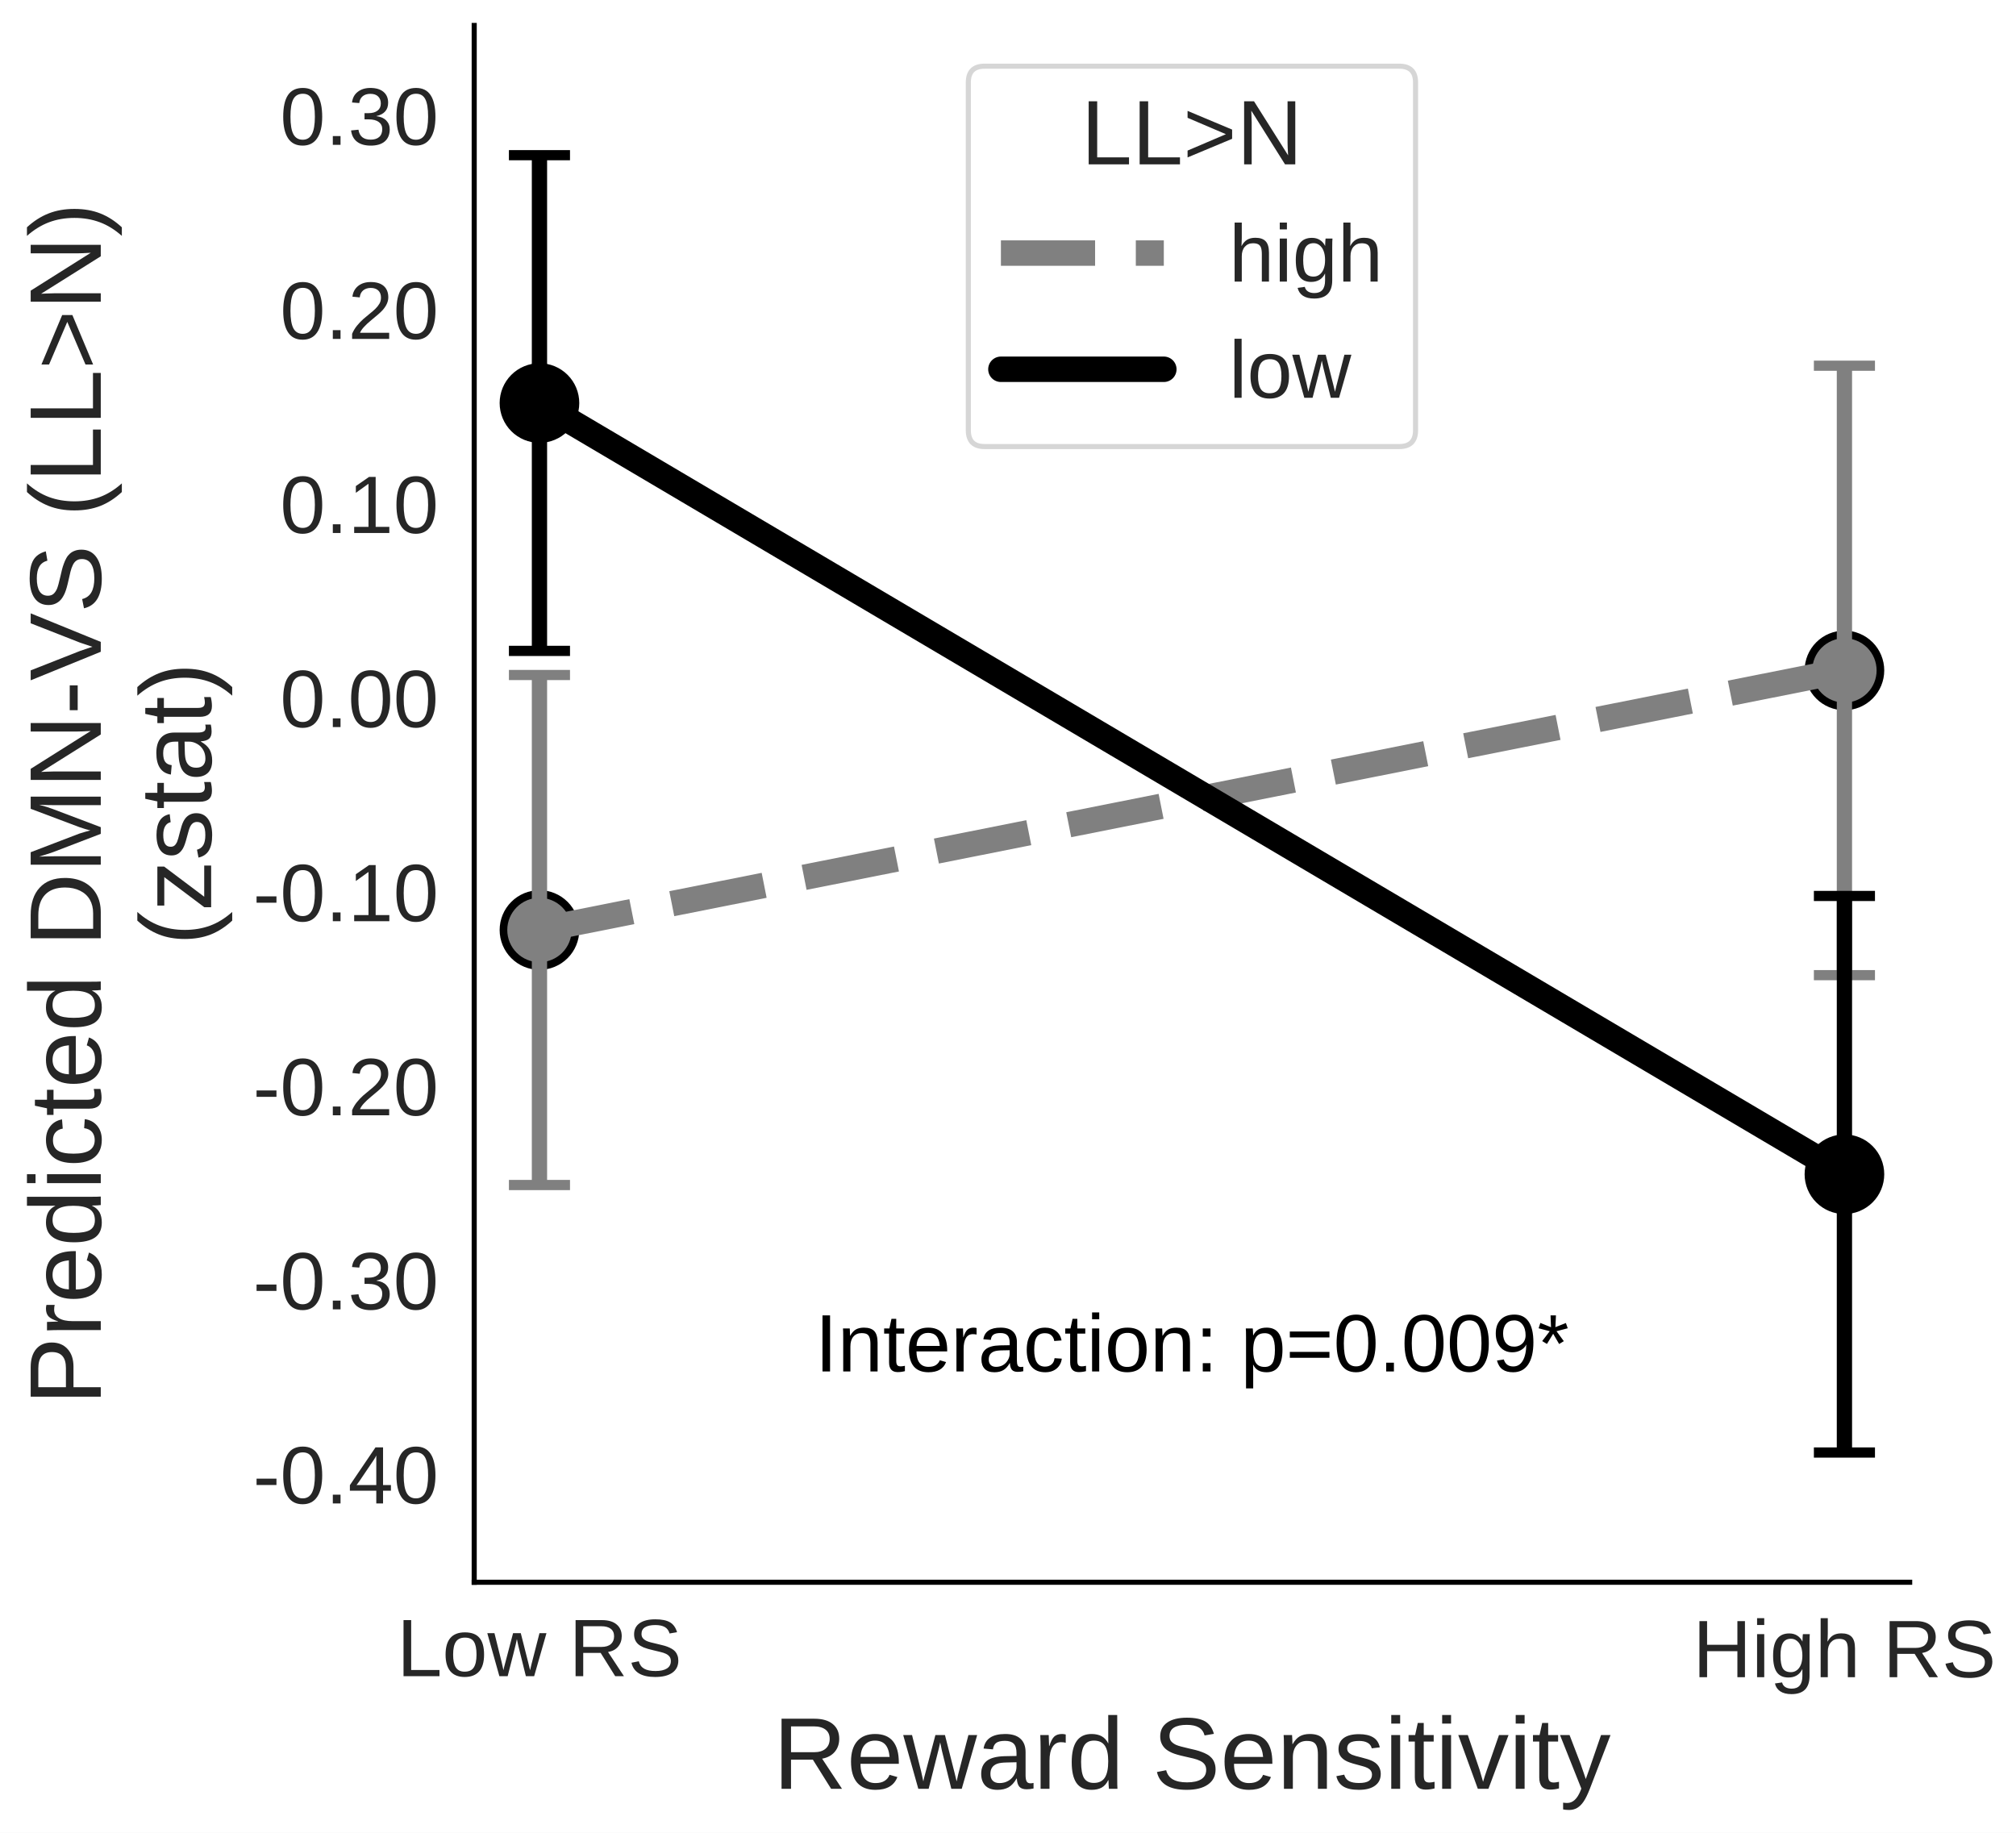
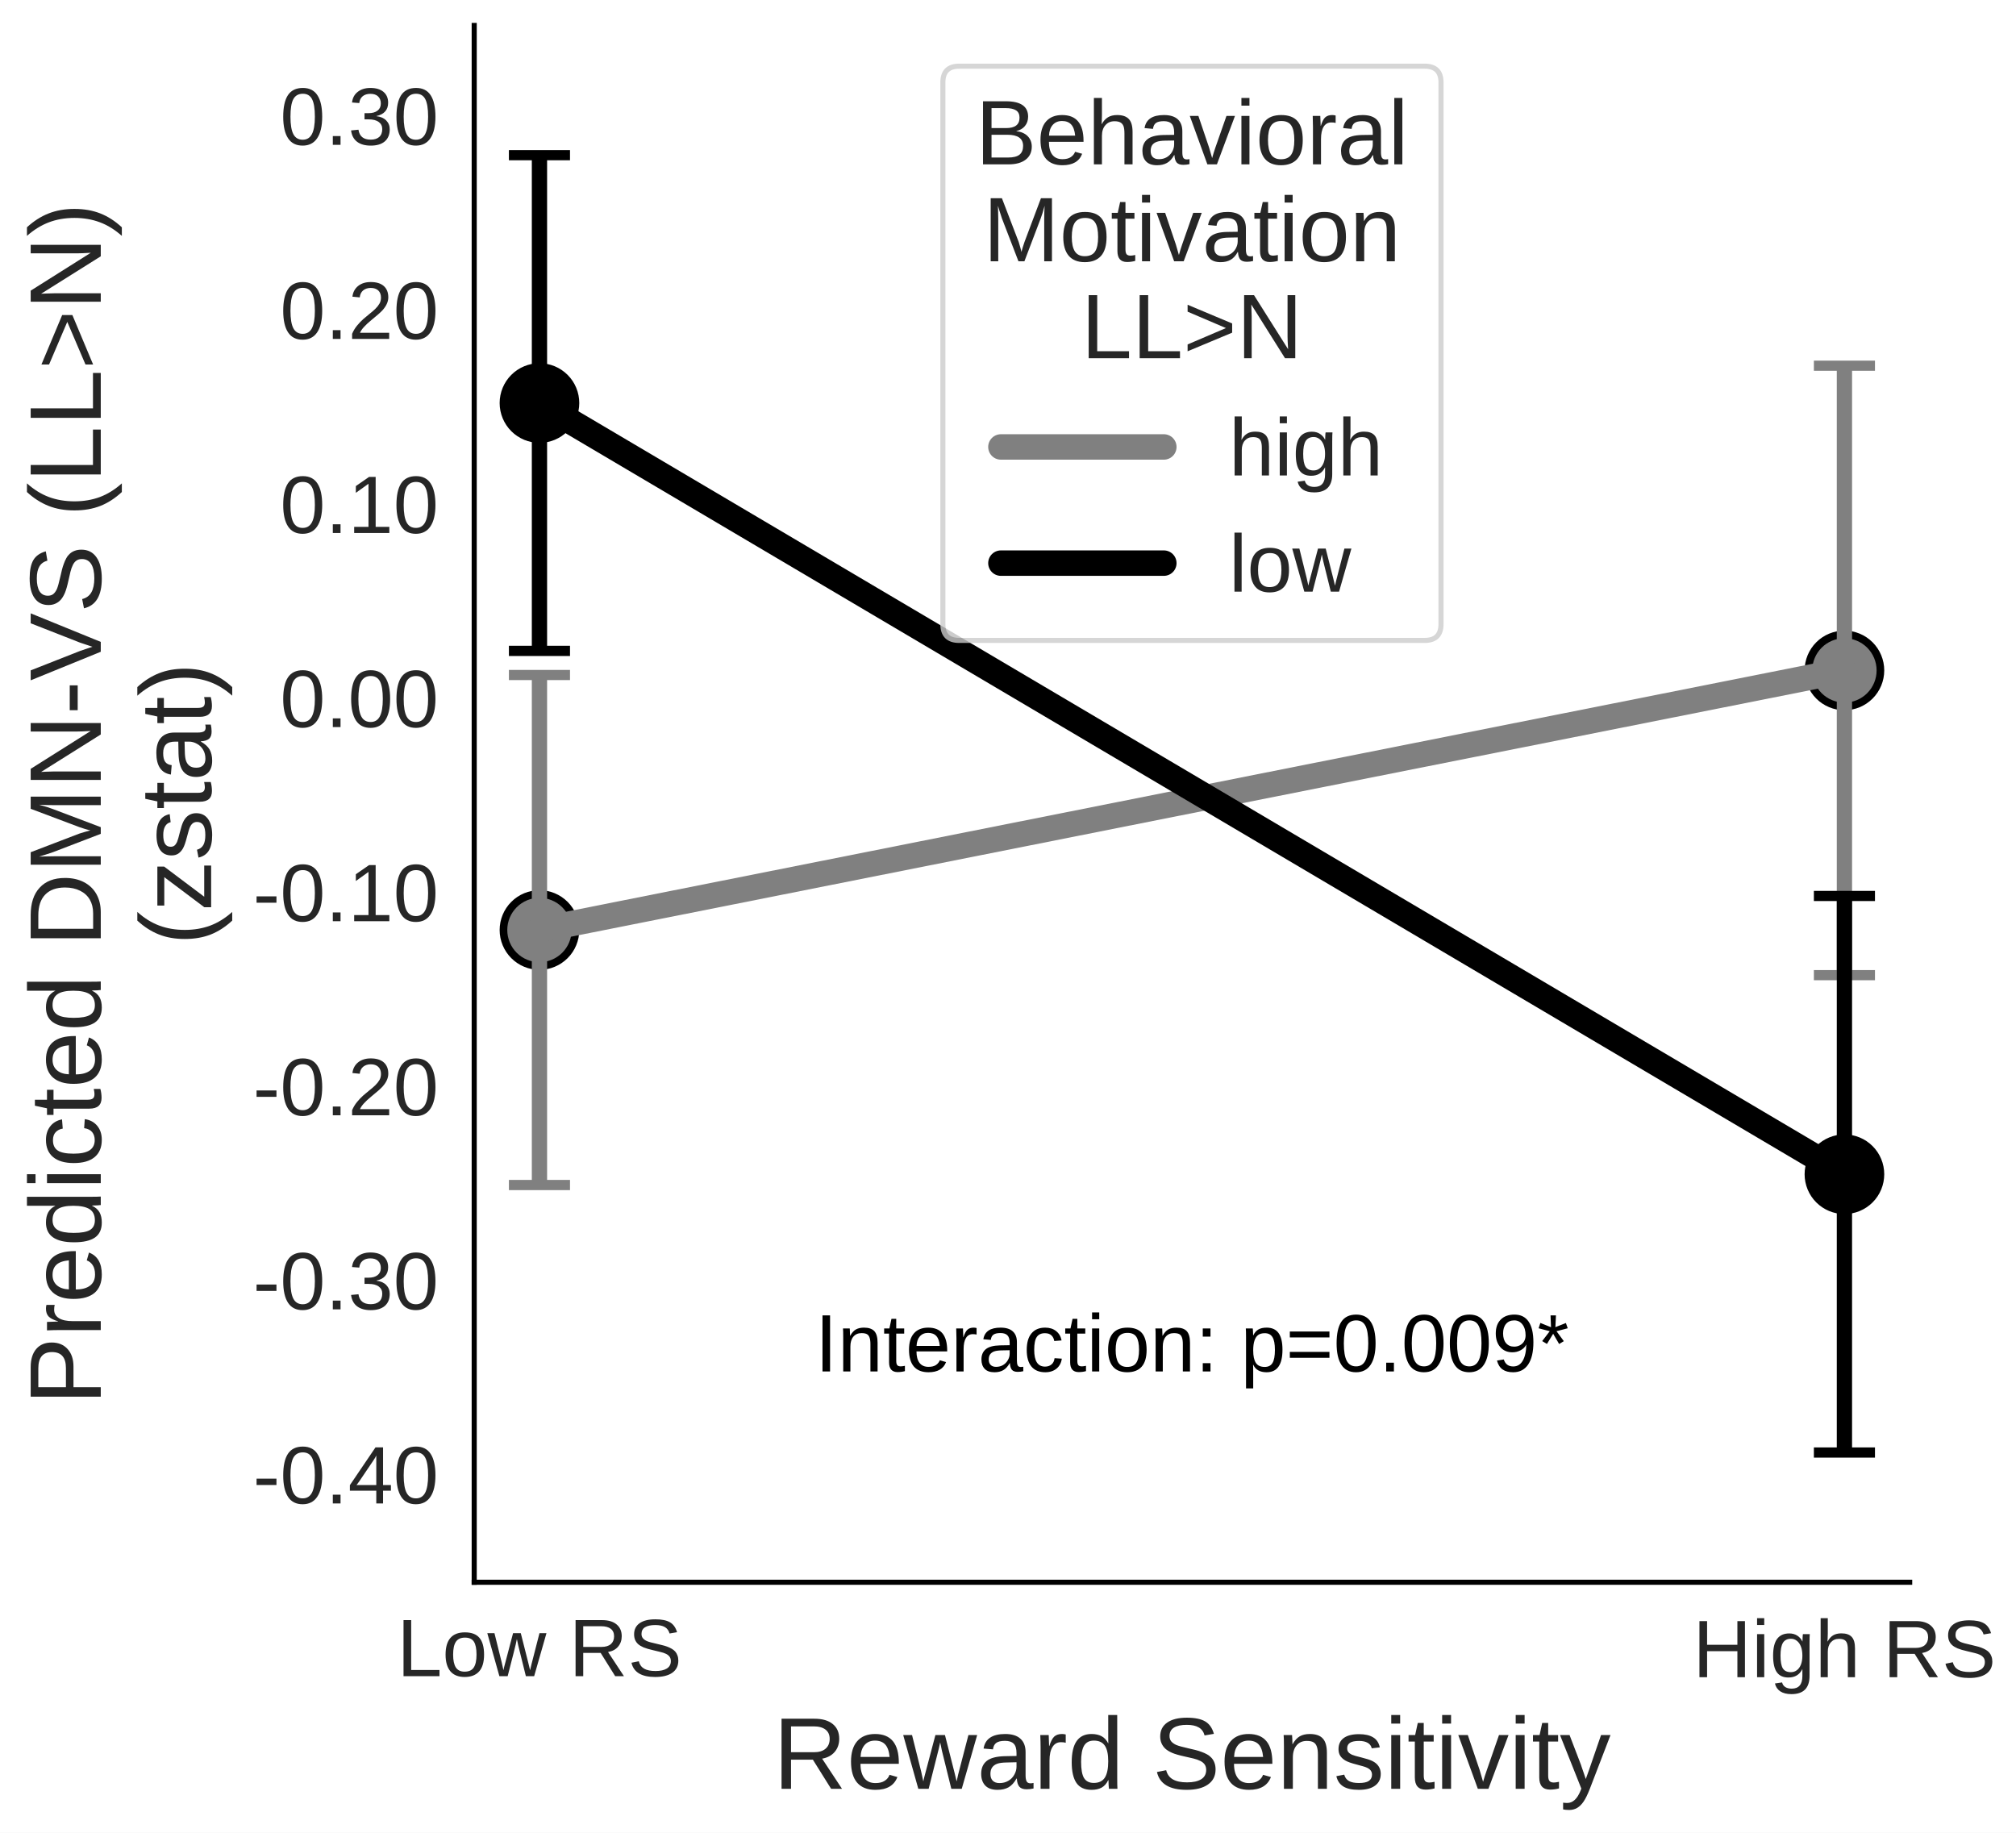
<svg xmlns="http://www.w3.org/2000/svg" xmlns:xlink="http://www.w3.org/1999/xlink" width="396pt" height="360pt" viewBox="0 0 396 360" version="1.1">
  <defs>
    <style type="text/css">*{stroke-linejoin: round; stroke-linecap: butt}</style>
  </defs>
  <g id="figure_1">
    <g id="patch_1">
      <path d="M 0 360  L 396 360  L 396 0  L 0 0  z " style="fill: #ffffff" />
    </g>
    <g id="axes_1">
      <g id="patch_2">
        <path d="M 93.148 310.79  L 375.115 310.79  L 375.115 5  L 93.148 5  z " style="fill: #ffffff" />
      </g>
      <g id="matplotlib.axis_1">
        <g id="xtick_1">
          <g id="text_1">
            <text style="fill: #262626; font: 16px 'Arial', 'DejaVu Sans', 'Liberation Sans', 'Bitstream Vera Sans', sans-serif; text-anchor: middle" x="105.965" y="329.243" transform="rotate(-0 105.9647 329.2425)">Low RS</text>
          </g>
        </g>
        <g id="xtick_2">
          <g id="text_2">
            <text style="fill: #262626; font: 16px 'Arial', 'DejaVu Sans', 'Liberation Sans', 'Bitstream Vera Sans', sans-serif; text-anchor: middle" x="362.298" y="329.438" transform="rotate(-0 362.2983 329.4375)">High RS</text>
          </g>
        </g>
        <g id="text_3">
          <text style="fill: #262626; font: 20px 'Arial', 'DejaVu Sans', 'Liberation Sans', 'Bitstream Vera Sans', sans-serif; text-anchor: middle" x="234.131" y="351.364" transform="rotate(-0 234.1315 351.3644)">Reward Sensitivity</text>
        </g>
      </g>
      <g id="matplotlib.axis_2">
        <g id="ytick_1">
          <g id="text_4">
            <text style="fill: #262626; font: 16px 'Arial', 'DejaVu Sans', 'Liberation Sans', 'Bitstream Vera Sans', sans-serif; text-anchor: end" x="86.148" y="295.313" transform="rotate(-0 86.148 295.3129)">-0.40</text>
          </g>
        </g>
        <g id="ytick_2">
          <g id="text_5">
            <text style="fill: #262626; font: 16px 'Arial', 'DejaVu Sans', 'Liberation Sans', 'Bitstream Vera Sans', sans-serif; text-anchor: end" x="86.148" y="257.189" transform="rotate(-0 86.148 257.1892)">-0.30</text>
          </g>
        </g>
        <g id="ytick_3">
          <g id="text_6">
            <text style="fill: #262626; font: 16px 'Arial', 'DejaVu Sans', 'Liberation Sans', 'Bitstream Vera Sans', sans-serif; text-anchor: end" x="86.148" y="219.065" transform="rotate(-0 86.148 219.0655)">-0.20</text>
          </g>
        </g>
        <g id="ytick_4">
          <g id="text_7">
            <text style="fill: #262626; font: 16px 'Arial', 'DejaVu Sans', 'Liberation Sans', 'Bitstream Vera Sans', sans-serif; text-anchor: end" x="86.148" y="180.942" transform="rotate(-0 86.148 180.9418)">-0.10</text>
          </g>
        </g>
        <g id="ytick_5">
          <g id="text_8">
            <text style="fill: #262626; font: 16px 'Arial', 'DejaVu Sans', 'Liberation Sans', 'Bitstream Vera Sans', sans-serif; text-anchor: end" x="86.148" y="142.818" transform="rotate(-0 86.148 142.818)">0.00</text>
          </g>
        </g>
        <g id="ytick_6">
          <g id="text_9">
            <text style="fill: #262626; font: 16px 'Arial', 'DejaVu Sans', 'Liberation Sans', 'Bitstream Vera Sans', sans-serif; text-anchor: end" x="86.148" y="104.694" transform="rotate(-0 86.148 104.6943)">0.10</text>
          </g>
        </g>
        <g id="ytick_7">
          <g id="text_10">
            <text style="fill: #262626; font: 16px 'Arial', 'DejaVu Sans', 'Liberation Sans', 'Bitstream Vera Sans', sans-serif; text-anchor: end" x="86.148" y="66.571" transform="rotate(-0 86.148 66.57058)">0.20</text>
          </g>
        </g>
        <g id="ytick_8">
          <g id="text_11">
            <text style="fill: #262626; font: 16px 'Arial', 'DejaVu Sans', 'Liberation Sans', 'Bitstream Vera Sans', sans-serif; text-anchor: end" x="86.148" y="28.447" transform="rotate(-0 86.148 28.44685)">0.30</text>
          </g>
        </g>
        <g id="text_12">
          <text style="fill: #262626; font: 20px 'Arial', 'DejaVu Sans', 'Liberation Sans', 'Bitstream Vera Sans', sans-serif" transform="translate(19.793 275.9825) rotate(-90)">Predicted DMN-VS (LL&gt;N)</text>
          <text style="fill: #262626; font: 20px 'Arial', 'DejaVu Sans', 'Liberation Sans', 'Bitstream Vera Sans', sans-serif" transform="translate(41.47362 185.6716) rotate(-90)">(zstat)</text>
        </g>
      </g>
      <g id="PathCollection_1">
        <defs>
-           <path id="m4100f98441" d="M 0 7.071  C 1.875 7.071 3.674 6.326 5 5  C 6.326 3.674 7.071 1.875 7.071 0  C 7.071 -1.875 6.326 -3.674 5 -5  C 3.674 -6.326 1.875 -7.071 0 -7.071  C -1.875 -7.071 -3.674 -6.326 -5 -5  C -6.326 -3.674 -7.071 -1.875 -7.071 0  C -7.071 1.875 -6.326 3.674 -5 5  C -3.674 6.326 -1.875 7.071 0 7.071  z " style="stroke: #000000; stroke-width: 1.5" />
+           <path id="mf6f23cec41" d="M 0 7.071  C 1.875 7.071 3.674 6.326 5 5  C 6.326 3.674 7.071 1.875 7.071 0  C 7.071 -1.875 6.326 -3.674 5 -5  C 3.674 -6.326 1.875 -7.071 0 -7.071  C -1.875 -7.071 -3.674 -6.326 -5 -5  C -6.326 -3.674 -7.071 -1.875 -7.071 0  C -7.071 1.875 -6.326 3.674 -5 5  C -3.674 6.326 -1.875 7.071 0 7.071  z " style="stroke: #000000; stroke-width: 1.5" />
        </defs>
-         <g clip-path="url(#p491560e586)">
-           <use xlink:href="#m4100f98441" x="105.965" y="182.675" style="fill: #808080; stroke: #000000; stroke-width: 1.5" />
-           <use xlink:href="#m4100f98441" x="362.298" y="131.687" style="fill: #808080; stroke: #000000; stroke-width: 1.5" />
+         <g clip-path="url(#pda1dc16444)">
+           <use xlink:href="#mf6f23cec41" x="105.965" y="182.675" style="fill: #808080; stroke: #000000; stroke-width: 1.5" />
+           <use xlink:href="#mf6f23cec41" x="362.298" y="131.687" style="fill: #808080; stroke: #000000; stroke-width: 1.5" />
        </g>
      </g>
      <g id="PathCollection_2">
        <defs>
-           <path id="m17c47234bc" d="M 0 7.071  C 1.875 7.071 3.674 6.326 5 5  C 6.326 3.674 7.071 1.875 7.071 0  C 7.071 -1.875 6.326 -3.674 5 -5  C 3.674 -6.326 1.875 -7.071 0 -7.071  C -1.875 -7.071 -3.674 -6.326 -5 -5  C -6.326 -3.674 -7.071 -1.875 -7.071 0  C -7.071 1.875 -6.326 3.674 -5 5  C -3.674 6.326 -1.875 7.071 0 7.071  z " style="stroke: #000000; stroke-width: 1.5" />
+           <path id="m3c1f8e1c8b" d="M 0 7.071  C 1.875 7.071 3.674 6.326 5 5  C 6.326 3.674 7.071 1.875 7.071 0  C 7.071 -1.875 6.326 -3.674 5 -5  C 3.674 -6.326 1.875 -7.071 0 -7.071  C -1.875 -7.071 -3.674 -6.326 -5 -5  C -6.326 -3.674 -7.071 -1.875 -7.071 0  C -7.071 1.875 -6.326 3.674 -5 5  C -3.674 6.326 -1.875 7.071 0 7.071  z " style="stroke: #000000; stroke-width: 1.5" />
        </defs>
-         <g clip-path="url(#p491560e586)">
-           <use xlink:href="#m17c47234bc" x="105.965" y="79.166" style="stroke: #000000; stroke-width: 1.5" />
-           <use xlink:href="#m17c47234bc" x="362.298" y="230.649" style="stroke: #000000; stroke-width: 1.5" />
+         <g clip-path="url(#pda1dc16444)">
+           <use xlink:href="#m3c1f8e1c8b" x="105.965" y="79.166" style="stroke: #000000; stroke-width: 1.5" />
+           <use xlink:href="#m3c1f8e1c8b" x="362.298" y="230.649" style="stroke: #000000; stroke-width: 1.5" />
        </g>
      </g>
      <g id="line2d_1">
-         <path d="M 105.965 182.675  L 362.298 131.687  " clip-path="url(#p491560e586)" style="fill: none; stroke-dasharray: 18.5,8; stroke-dashoffset: 0; stroke: #808080; stroke-width: 5" />
+         <path d="M 105.965 182.675  L 362.298 131.687  " clip-path="url(#pda1dc16444)" style="fill: none; stroke: #808080; stroke-width: 5; stroke-linecap: round" />
      </g>
      <g id="LineCollection_1">
-         <path d="M 105.965 232.764  L 105.965 132.587  " clip-path="url(#p491560e586)" style="fill: none; stroke: #808080; stroke-width: 3" />
-         <path d="M 362.298 191.543  L 362.298 71.831  " clip-path="url(#p491560e586)" style="fill: none; stroke: #808080; stroke-width: 3" />
+         <path d="M 105.965 232.764  L 105.965 132.587  " clip-path="url(#pda1dc16444)" style="fill: none; stroke: #808080; stroke-width: 3" />
+         <path d="M 362.298 191.543  L 362.298 71.831  " clip-path="url(#pda1dc16444)" style="fill: none; stroke: #808080; stroke-width: 3" />
      </g>
      <g id="line2d_2">
        <defs>
-           <path id="m39b8b56c03" d="M 6 0  L -6 -0  " style="stroke: #808080; stroke-width: 2" />
+           <path id="ma3dc9d55fe" d="M 6 0  L -6 -0  " style="stroke: #808080; stroke-width: 2" />
        </defs>
-         <g clip-path="url(#p491560e586)">
-           <use xlink:href="#m39b8b56c03" x="105.965" y="232.764" style="fill: #808080; stroke: #808080; stroke-width: 2" />
-           <use xlink:href="#m39b8b56c03" x="362.298" y="191.543" style="fill: #808080; stroke: #808080; stroke-width: 2" />
+         <g clip-path="url(#pda1dc16444)">
+           <use xlink:href="#ma3dc9d55fe" x="105.965" y="232.764" style="fill: #808080; stroke: #808080; stroke-width: 2" />
+           <use xlink:href="#ma3dc9d55fe" x="362.298" y="191.543" style="fill: #808080; stroke: #808080; stroke-width: 2" />
        </g>
      </g>
      <g id="line2d_3">
-         <g clip-path="url(#p491560e586)">
-           <use xlink:href="#m39b8b56c03" x="105.965" y="132.587" style="fill: #808080; stroke: #808080; stroke-width: 2" />
-           <use xlink:href="#m39b8b56c03" x="362.298" y="71.831" style="fill: #808080; stroke: #808080; stroke-width: 2" />
+         <g clip-path="url(#pda1dc16444)">
+           <use xlink:href="#ma3dc9d55fe" x="105.965" y="132.587" style="fill: #808080; stroke: #808080; stroke-width: 2" />
+           <use xlink:href="#ma3dc9d55fe" x="362.298" y="71.831" style="fill: #808080; stroke: #808080; stroke-width: 2" />
        </g>
      </g>
      <g id="line2d_4">
-         <path d="M 105.965 79.166  L 362.298 230.649  " clip-path="url(#p491560e586)" style="fill: none; stroke: #000000; stroke-width: 5; stroke-linecap: round" />
+         <path d="M 105.965 79.166  L 362.298 230.649  " clip-path="url(#pda1dc16444)" style="fill: none; stroke: #000000; stroke-width: 5; stroke-linecap: round" />
      </g>
      <g id="LineCollection_2">
-         <path d="M 105.965 127.849  L 105.965 30.483  " clip-path="url(#p491560e586)" style="fill: none; stroke: #000000; stroke-width: 3" />
-         <path d="M 362.298 285.308  L 362.298 175.99  " clip-path="url(#p491560e586)" style="fill: none; stroke: #000000; stroke-width: 3" />
+         <path d="M 105.965 127.849  L 105.965 30.483  " clip-path="url(#pda1dc16444)" style="fill: none; stroke: #000000; stroke-width: 3" />
+         <path d="M 362.298 285.308  L 362.298 175.99  " clip-path="url(#pda1dc16444)" style="fill: none; stroke: #000000; stroke-width: 3" />
      </g>
      <g id="line2d_5">
        <defs>
-           <path id="md6b365e580" d="M 6 0  L -6 -0  " style="stroke: #000000; stroke-width: 2" />
+           <path id="m76c074196f" d="M 6 0  L -6 -0  " style="stroke: #000000; stroke-width: 2" />
        </defs>
-         <g clip-path="url(#p491560e586)">
-           <use xlink:href="#md6b365e580" x="105.965" y="127.849" style="stroke: #000000; stroke-width: 2" />
-           <use xlink:href="#md6b365e580" x="362.298" y="285.308" style="stroke: #000000; stroke-width: 2" />
+         <g clip-path="url(#pda1dc16444)">
+           <use xlink:href="#m76c074196f" x="105.965" y="127.849" style="stroke: #000000; stroke-width: 2" />
+           <use xlink:href="#m76c074196f" x="362.298" y="285.308" style="stroke: #000000; stroke-width: 2" />
        </g>
      </g>
      <g id="line2d_6">
-         <g clip-path="url(#p491560e586)">
-           <use xlink:href="#md6b365e580" x="105.965" y="30.483" style="stroke: #000000; stroke-width: 2" />
-           <use xlink:href="#md6b365e580" x="362.298" y="175.99" style="stroke: #000000; stroke-width: 2" />
+         <g clip-path="url(#pda1dc16444)">
+           <use xlink:href="#m76c074196f" x="105.965" y="30.483" style="stroke: #000000; stroke-width: 2" />
+           <use xlink:href="#m76c074196f" x="362.298" y="175.99" style="stroke: #000000; stroke-width: 2" />
        </g>
      </g>
      <g id="patch_3">
        <path d="M 93.148 310.79  L 93.148 5  " style="fill: none; stroke: #000000; stroke-linejoin: miter; stroke-linecap: square" />
      </g>
      <g id="patch_4">
        <path d="M 93.148 310.79  L 375.115 310.79  " style="fill: none; stroke: #000000; stroke-linejoin: miter; stroke-linecap: square" />
      </g>
      <g id="text_13">
        <text style="font: 16px 'Arial', 'DejaVu Sans', 'Liberation Sans', 'Bitstream Vera Sans', sans-serif; text-anchor: middle" x="234.131" y="269.386" transform="rotate(-0 234.1315 269.3863)">Interaction: p=0.009*</text>
      </g>
      <g id="legend_1">
        <g id="patch_5">
-           <path d="M 193.408 87.714  L 274.855 87.714  Q 278.055 87.714 278.055 84.514  L 278.055 16.2  Q 278.055 13 274.855 13  L 193.408 13  Q 190.208 13 190.208 16.2  L 190.208 84.514  Q 190.208 87.714 193.408 87.714  z " style="fill: #ffffff; opacity: 0.8; stroke: #cccccc; stroke-linejoin: miter" />
+           <path d="M 188.408 125.791  L 279.855 125.791  Q 283.055 125.791 283.055 122.591  L 283.055 16.2  Q 283.055 13 279.855 13  L 188.408 13  Q 185.208 13 185.208 16.2  L 185.208 122.591  Q 185.208 125.791 188.408 125.791  z " style="fill: #ffffff; opacity: 0.8; stroke: #cccccc; stroke-linejoin: miter" />
        </g>
        <g id="text_14">
-           <text style="fill: #262626; font: 18px 'Arial', 'DejaVu Sans', 'Liberation Sans', 'Bitstream Vera Sans', sans-serif; text-anchor: middle" x="234.131" y="32.284" transform="rotate(-0 234.1315 32.28406)">LL&gt;N</text>
+           <text style="fill: #262626; font: 18px 'Arial', 'DejaVu Sans', 'Liberation Sans', 'Bitstream Vera Sans', sans-serif" transform="translate(191.6079 32.28406)">Behavioral</text>
+           <text style="fill: #262626; font: 18px 'Arial', 'DejaVu Sans', 'Liberation Sans', 'Bitstream Vera Sans', sans-serif" transform="translate(193.1154 51.32244)">Motivation</text>
+           <text style="fill: #262626; font: 18px 'Arial', 'DejaVu Sans', 'Liberation Sans', 'Bitstream Vera Sans', sans-serif" transform="translate(212.3656 70.36081)">LL&gt;N</text>
        </g>
        <g id="line2d_7">
-           <path d="M 196.608 49.714  L 212.608 49.714  L 228.608 49.714  " style="fill: none; stroke-dasharray: 18.5,8; stroke-dashoffset: 0; stroke: #808080; stroke-width: 5" />
+           <path d="M 196.608 87.791  L 212.608 87.791  L 228.608 87.791  " style="fill: none; stroke: #808080; stroke-width: 5; stroke-linecap: round" />
        </g>
        <g id="text_15">
-           <text style="fill: #262626; font: 16px 'Arial', 'DejaVu Sans', 'Liberation Sans', 'Bitstream Vera Sans', sans-serif; text-anchor: start" x="241.408" y="55.314" transform="rotate(-0 241.4077 55.31406)">high</text>
+           <text style="fill: #262626; font: 16px 'Arial', 'DejaVu Sans', 'Liberation Sans', 'Bitstream Vera Sans', sans-serif; text-anchor: start" x="241.408" y="93.391" transform="rotate(-0 241.4077 93.39081)">high</text>
        </g>
        <g id="line2d_8">
-           <path d="M 196.608 72.534  L 212.608 72.534  L 228.608 72.534  " style="fill: none; stroke: #000000; stroke-width: 5; stroke-linecap: round" />
+           <path d="M 196.608 110.611  L 212.608 110.611  L 228.608 110.611  " style="fill: none; stroke: #000000; stroke-width: 5; stroke-linecap: round" />
        </g>
        <g id="text_16">
-           <text style="fill: #262626; font: 16px 'Arial', 'DejaVu Sans', 'Liberation Sans', 'Bitstream Vera Sans', sans-serif; text-anchor: start" x="241.408" y="78.134" transform="rotate(-0 241.4077 78.13406)">low</text>
+           <text style="fill: #262626; font: 16px 'Arial', 'DejaVu Sans', 'Liberation Sans', 'Bitstream Vera Sans', sans-serif; text-anchor: start" x="241.408" y="116.211" transform="rotate(-0 241.4077 116.2108)">low</text>
        </g>
      </g>
    </g>
  </g>
  <defs>
-     <clipPath id="p491560e586">
+     <clipPath id="pda1dc16444">
      <rect x="93.148" y="5" width="281.967" height="305.79" />
    </clipPath>
  </defs>
</svg>
